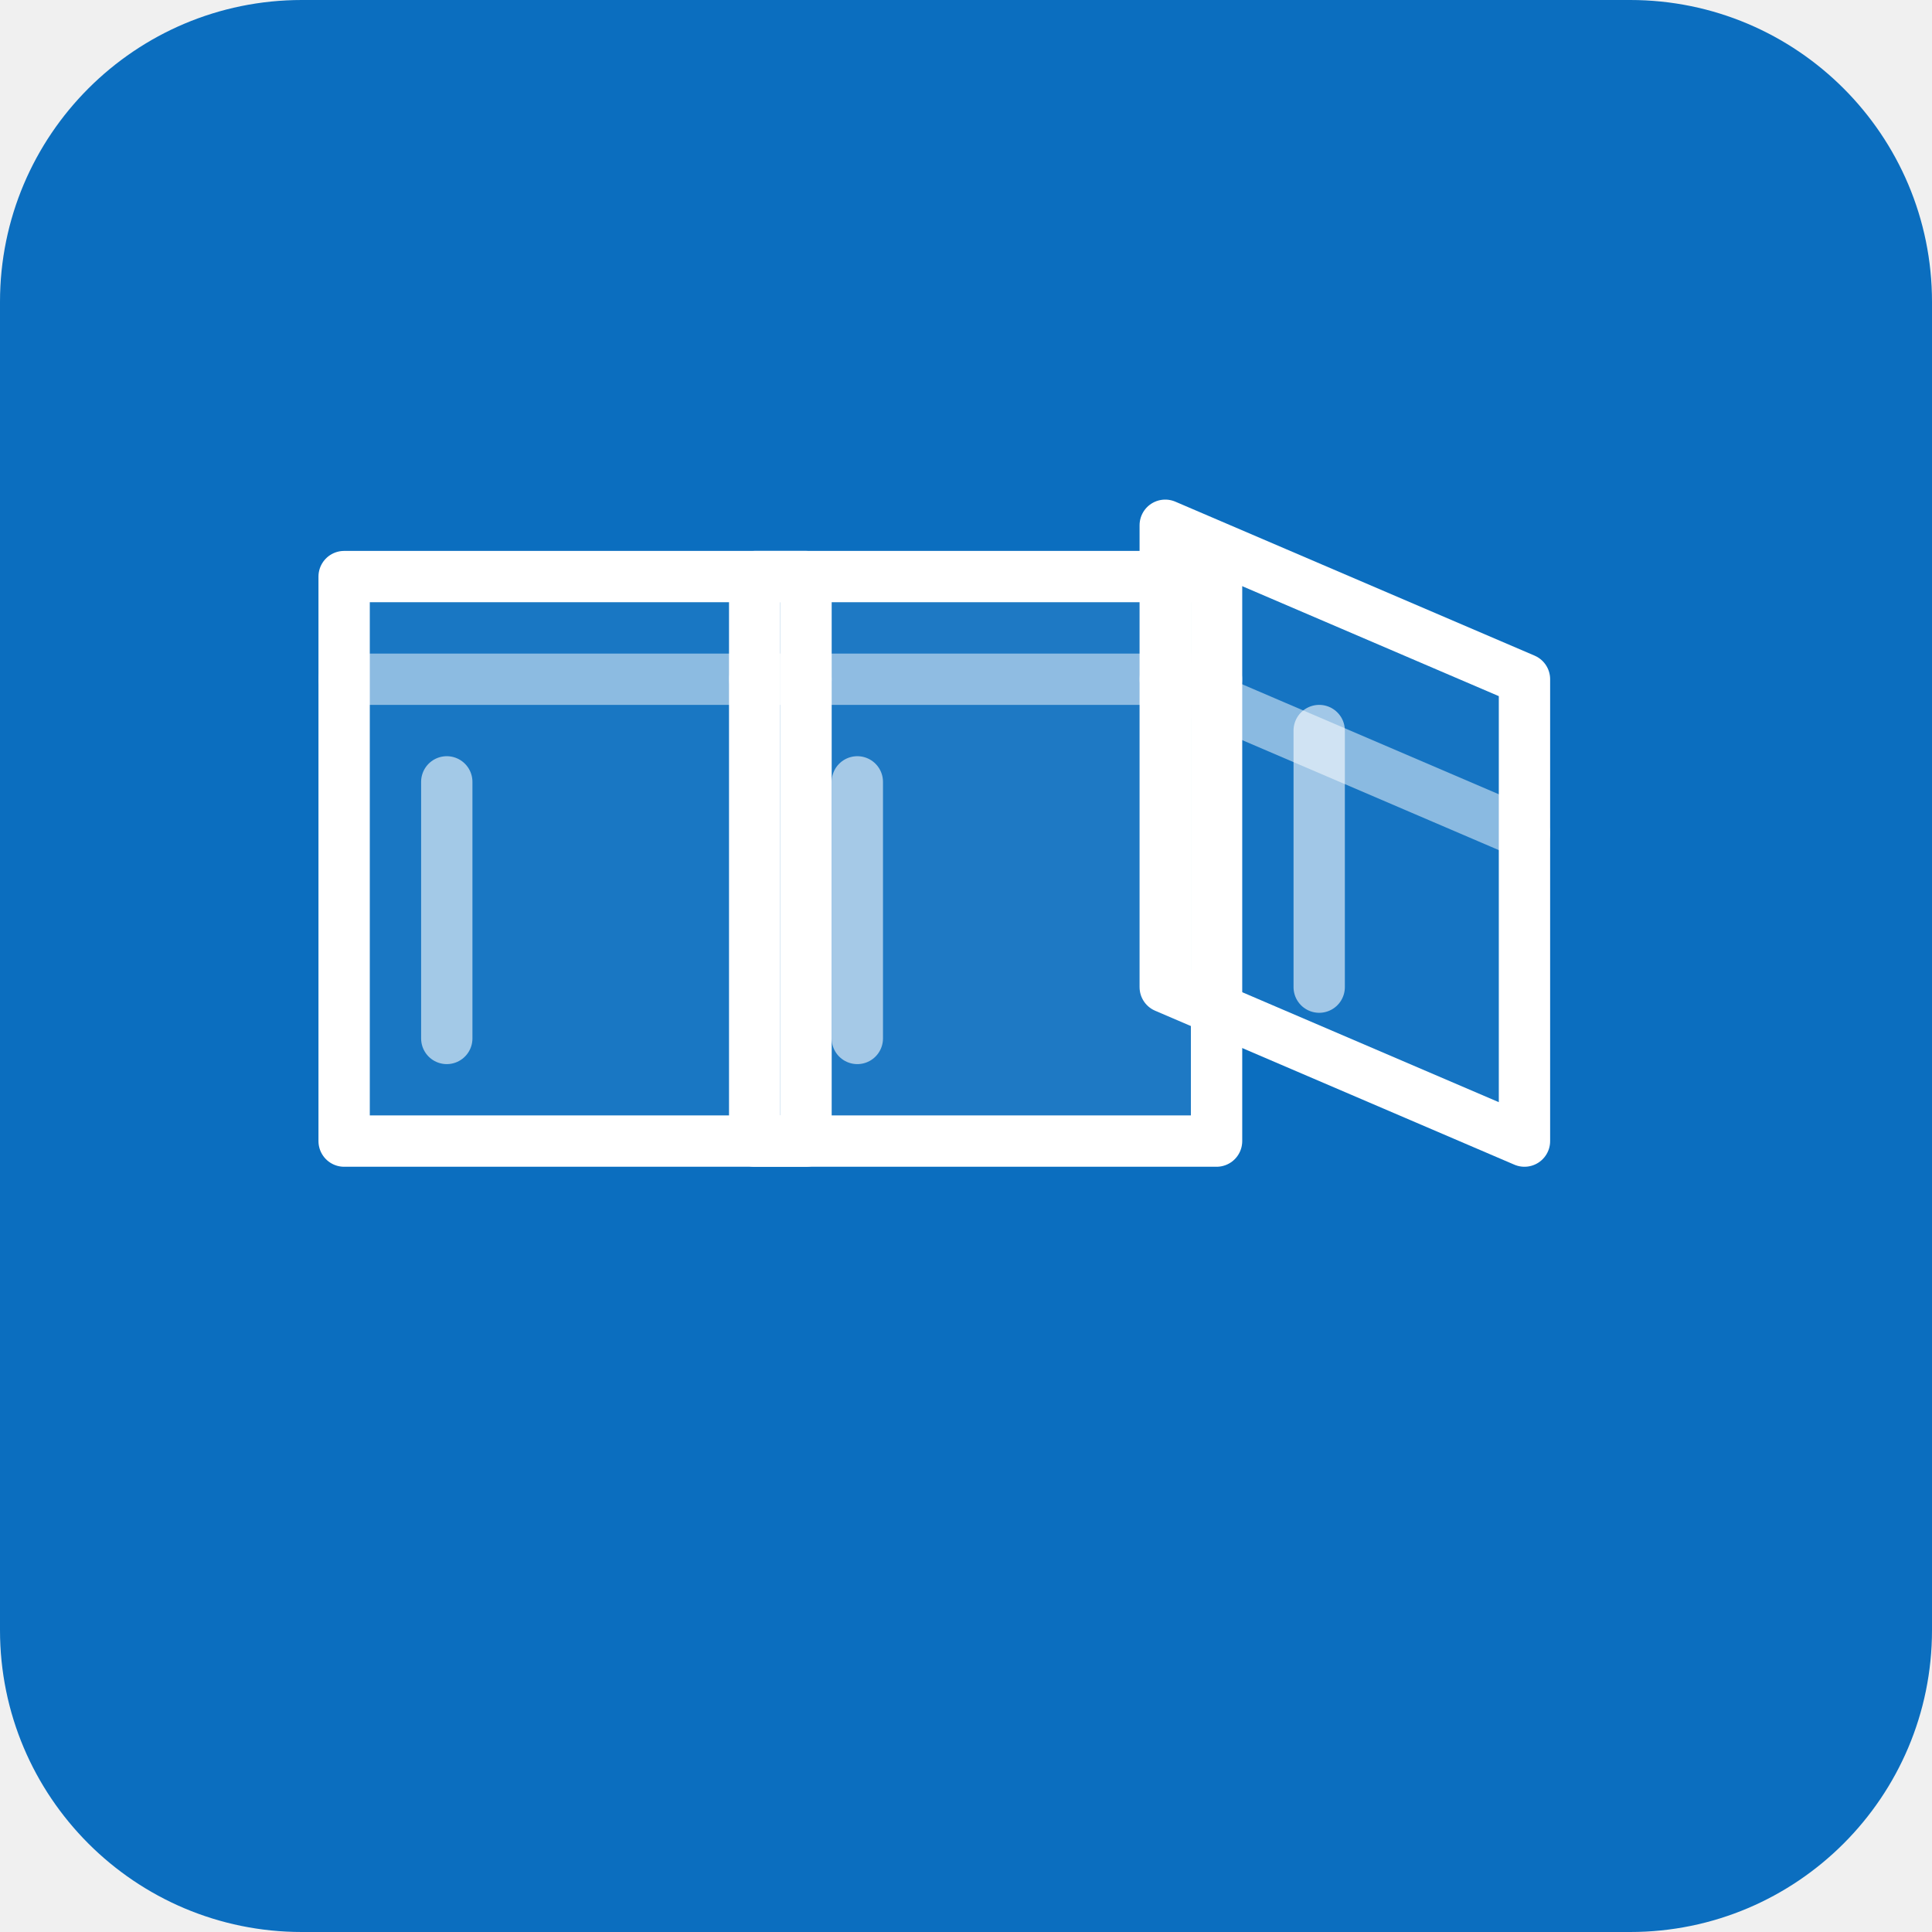
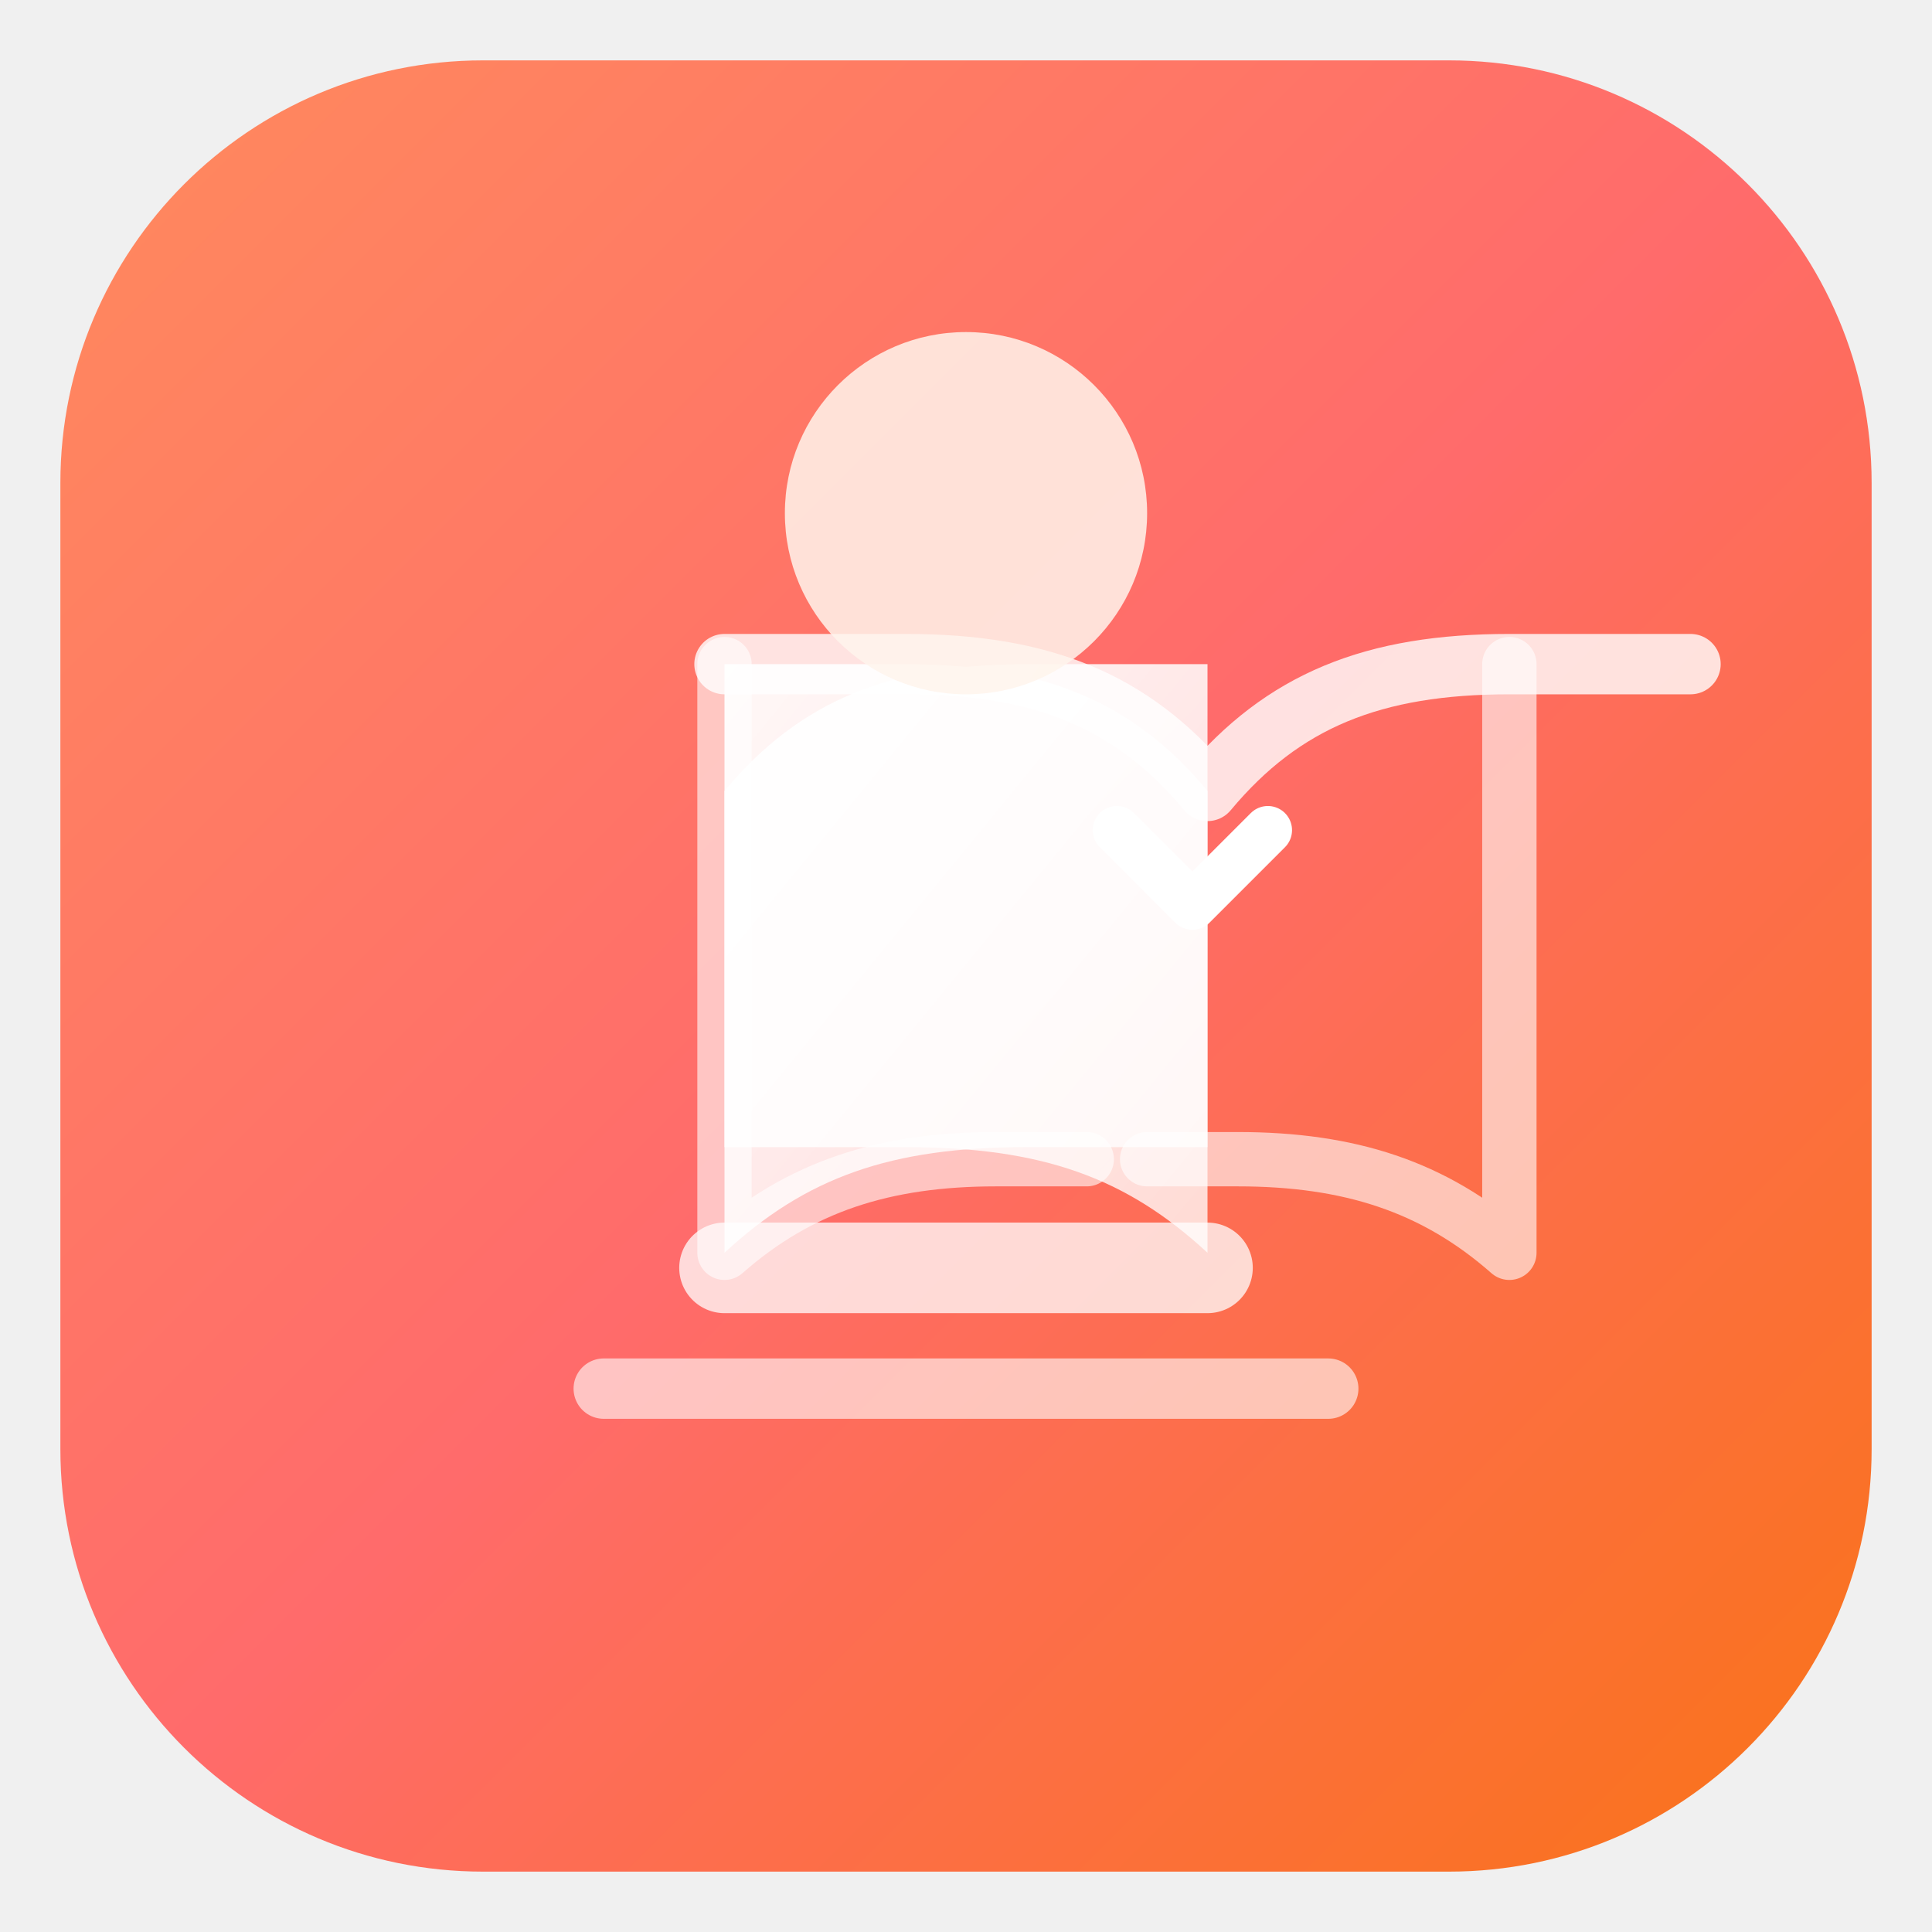
- <svg xmlns="http://www.w3.org/2000/svg" viewBox="0 0 64 64" width="64" height="64" role="img" aria-label="Books favicon">
-   <rect width="64" height="64" rx="10" fill="#0B6EBF" />
-   <g transform="translate(8,14) scale(0.85)" fill="none" stroke="#fff" stroke-linecap="round" stroke-linejoin="round" stroke-width="2">
-     <path d="M4 6h18v22H4z" fill="#fff" opacity="0.06" />
-     <path d="M4 6h18v22H4z" />
-     <path d="M4 10h18" stroke-opacity="0.5" />
-     <path d="M20 6h18v22H20z" fill="#fff" opacity="0.08" />
-     <path d="M20 6h18v22H20z" />
-     <path d="M20 10h18" stroke-opacity="0.5" />
-     <path d="M36 4l14 6v18l-14-6z" fill="#fff" opacity="0.04" />
-     <path d="M36 4l14 6v18l-14-6z" />
-     <path d="M36 10l14 6" stroke-opacity="0.5" />
-     <path d="M8 14v10" stroke-opacity="0.6" />
-     <path d="M24 14v10" stroke-opacity="0.6" />
-     <path d="M42 12v10" stroke-opacity="0.6" />
+ <svg xmlns="http://www.w3.org/2000/svg" viewBox="0 0 64 64" role="img" aria-label="CPU Online favicon">
+   <defs>
+     <linearGradient id="sunset-gradient" x1="0%" y1="0%" x2="100%" y2="100%">
+       <stop offset="0%" stop-color="#ff8a5d" />
+       <stop offset="50%" stop-color="#ff6b6b" />
+       <stop offset="100%" stop-color="#f97316" />
+     </linearGradient>
+     <linearGradient id="book-shine" x1="0%" y1="0%" x2="100%" y2="100%">
+       <stop offset="0%" stop-color="#ffffff" stop-opacity="0.95" />
+       <stop offset="100%" stop-color="#ffffff" stop-opacity="0.75" />
+     </linearGradient>
+   </defs>
+   <rect x="2" y="2" width="60" height="60" rx="14" fill="url(#sunset-gradient)" />
+   <g transform="translate(16 18)" fill="url(#book-shine)">
+     <path d="M8 4h6c4.5 0 7.5 1.2 10 4.2v15.3c-2.7-2.5-5.5-3.5-10-3.5H8z" />
+     <path d="M24 4h-6c-4.5 0-7.5 1.2-10 4.2v15.3c2.7-2.5 5.5-3.5 10-3.5h6z" />
  </g>
+   <g transform="translate(16 18)" fill="none" stroke="#ffffff" stroke-linecap="round" stroke-linejoin="round">
+     <path d="M8 4h6c4.5 0 7.5 1.2 10 4.2 2.5-3 5.5-4.2 10-4.2h6" stroke-opacity="0.8" stroke-width="2" />
+     <path d="M8 4v19.5c2.5-2.2 5.3-3.1 9-3.1h3" stroke-opacity="0.6" stroke-width="1.8" />
+     <path d="M34 4v19.5c-2.5-2.2-5.3-3.1-9-3.1h-3" stroke-opacity="0.6" stroke-width="1.8" />
+     <path d="M21 9.5l2.5 2.5 2.5-2.5" stroke-width="1.6" />
+   </g>
+   <circle cx="32" cy="17" r="6" fill="#fff4ec" opacity="0.85" />
+   <path d="M24 42h16" stroke="#ffffff" stroke-linecap="round" stroke-width="3" stroke-opacity="0.75" />
+   <path d="M20 46h24" stroke="#ffffff" stroke-linecap="round" stroke-width="2" stroke-opacity="0.6" />
</svg>
